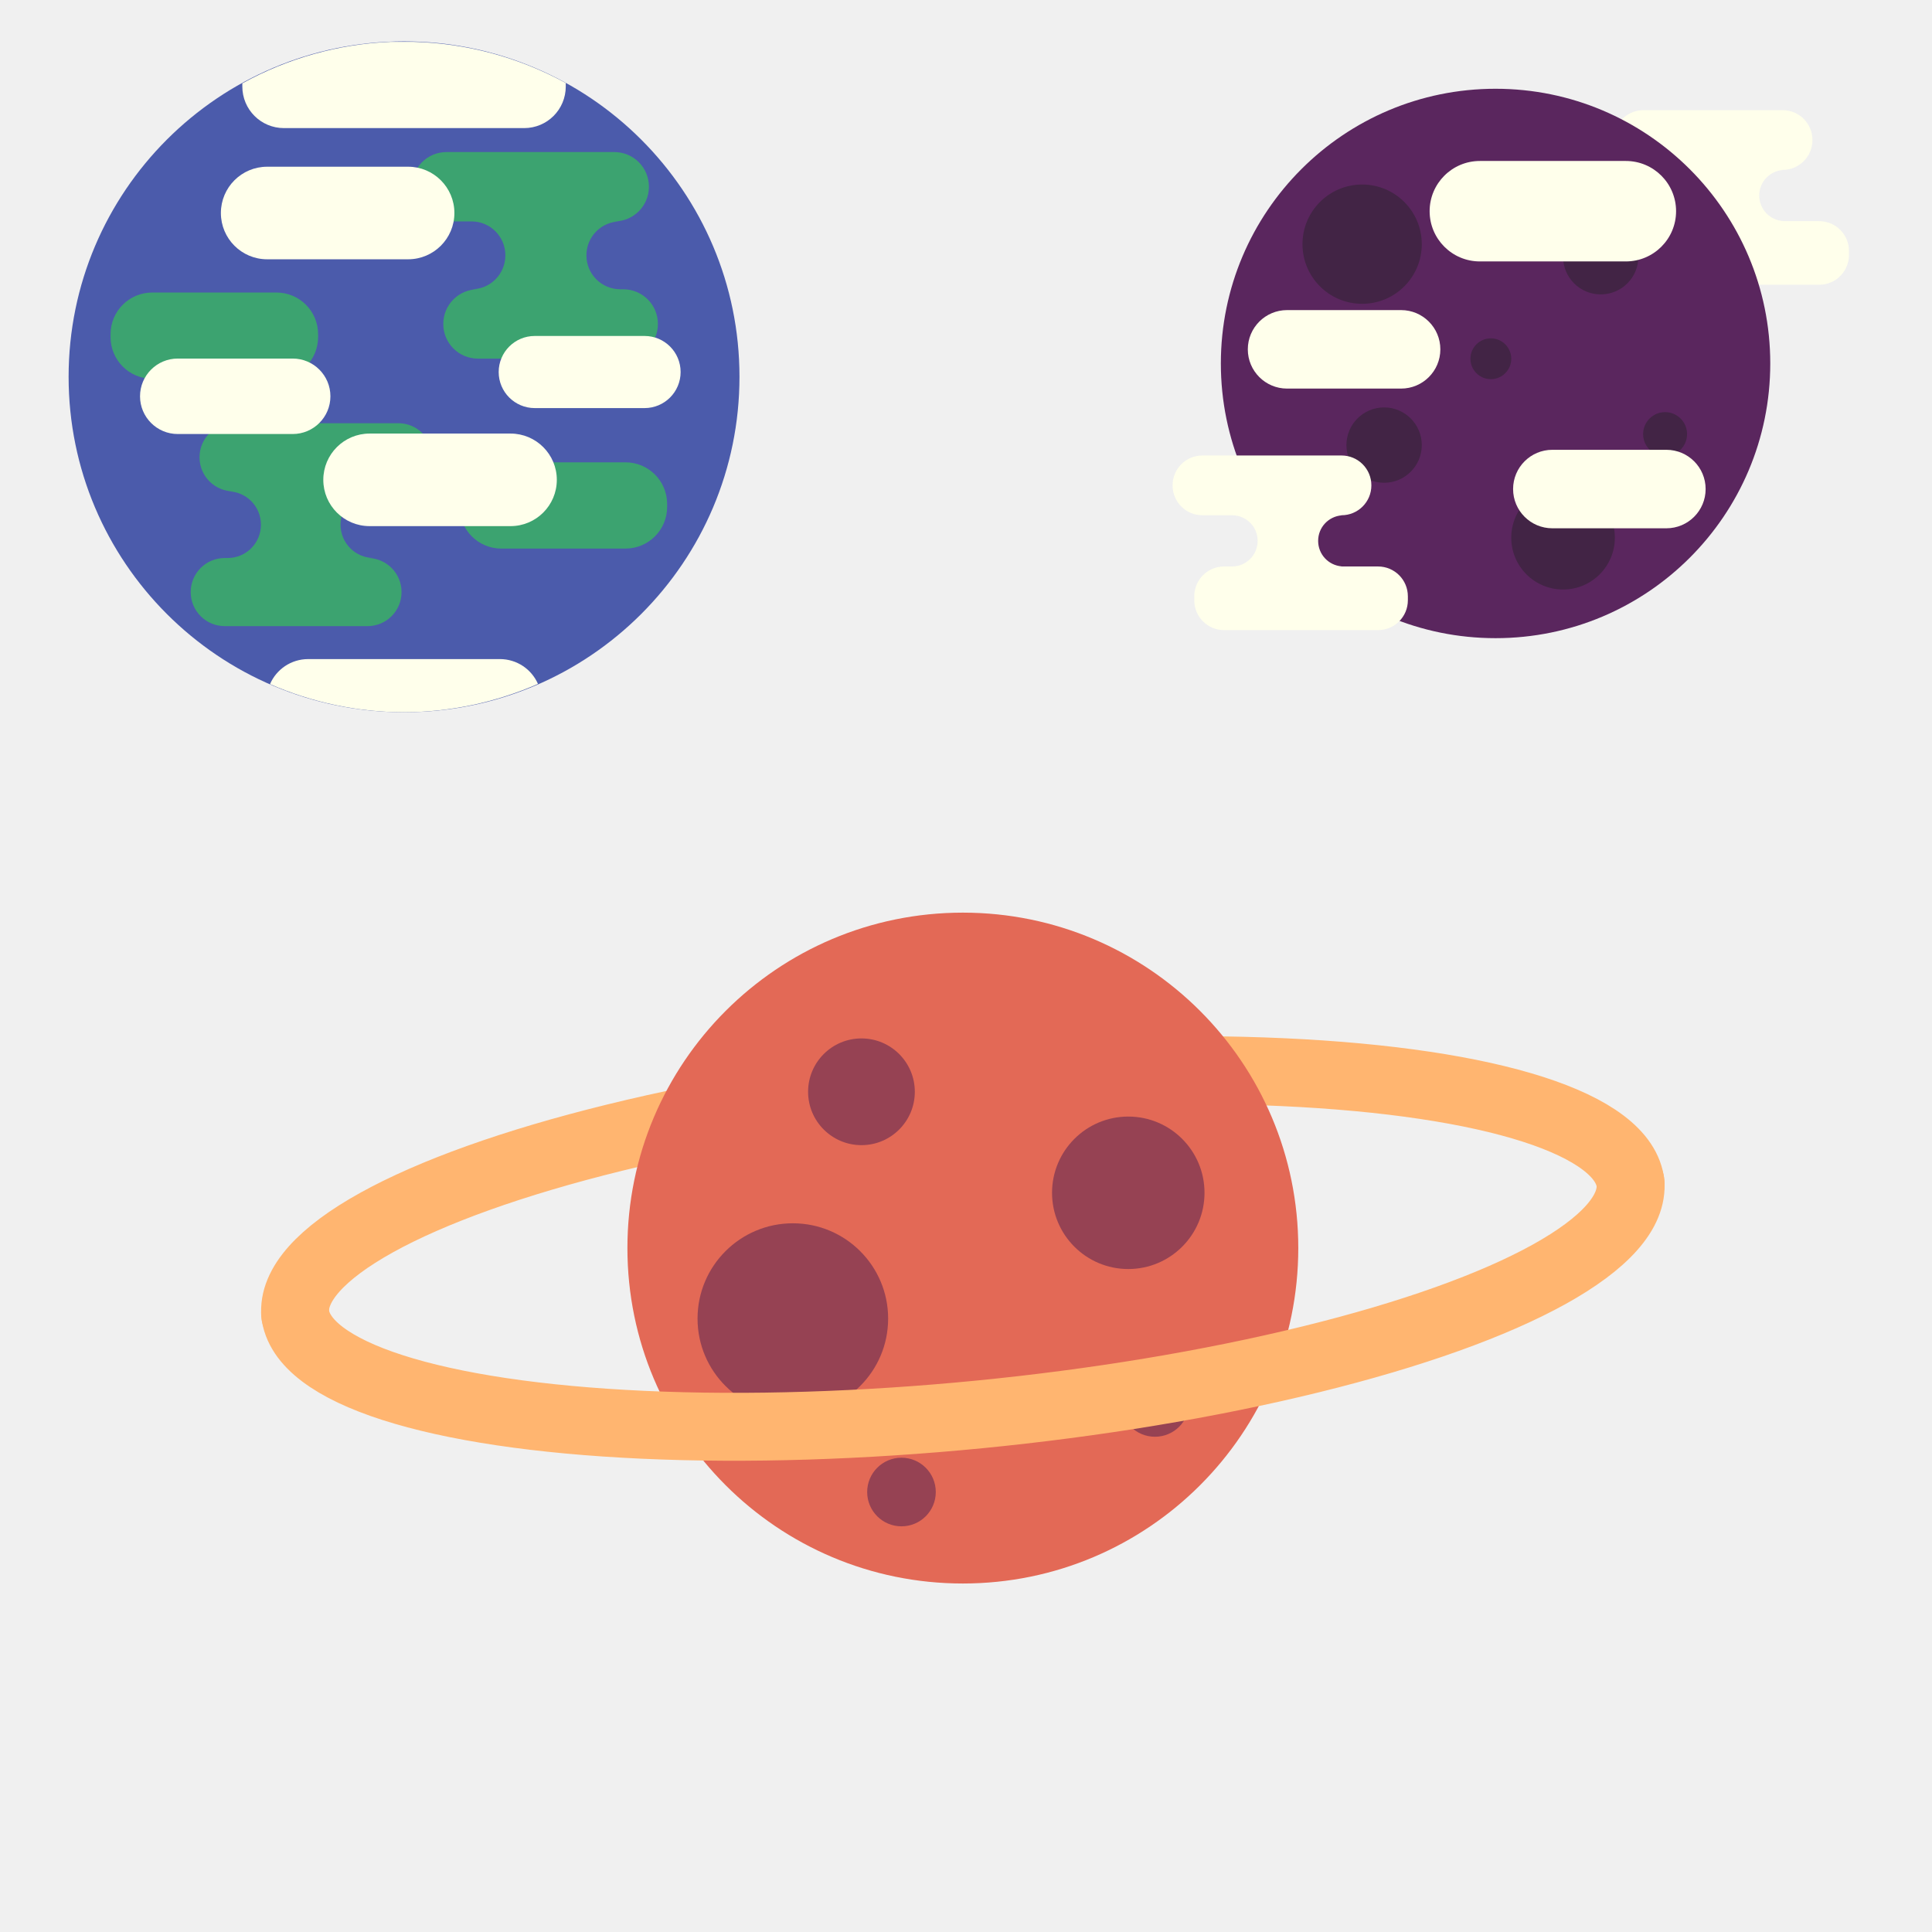
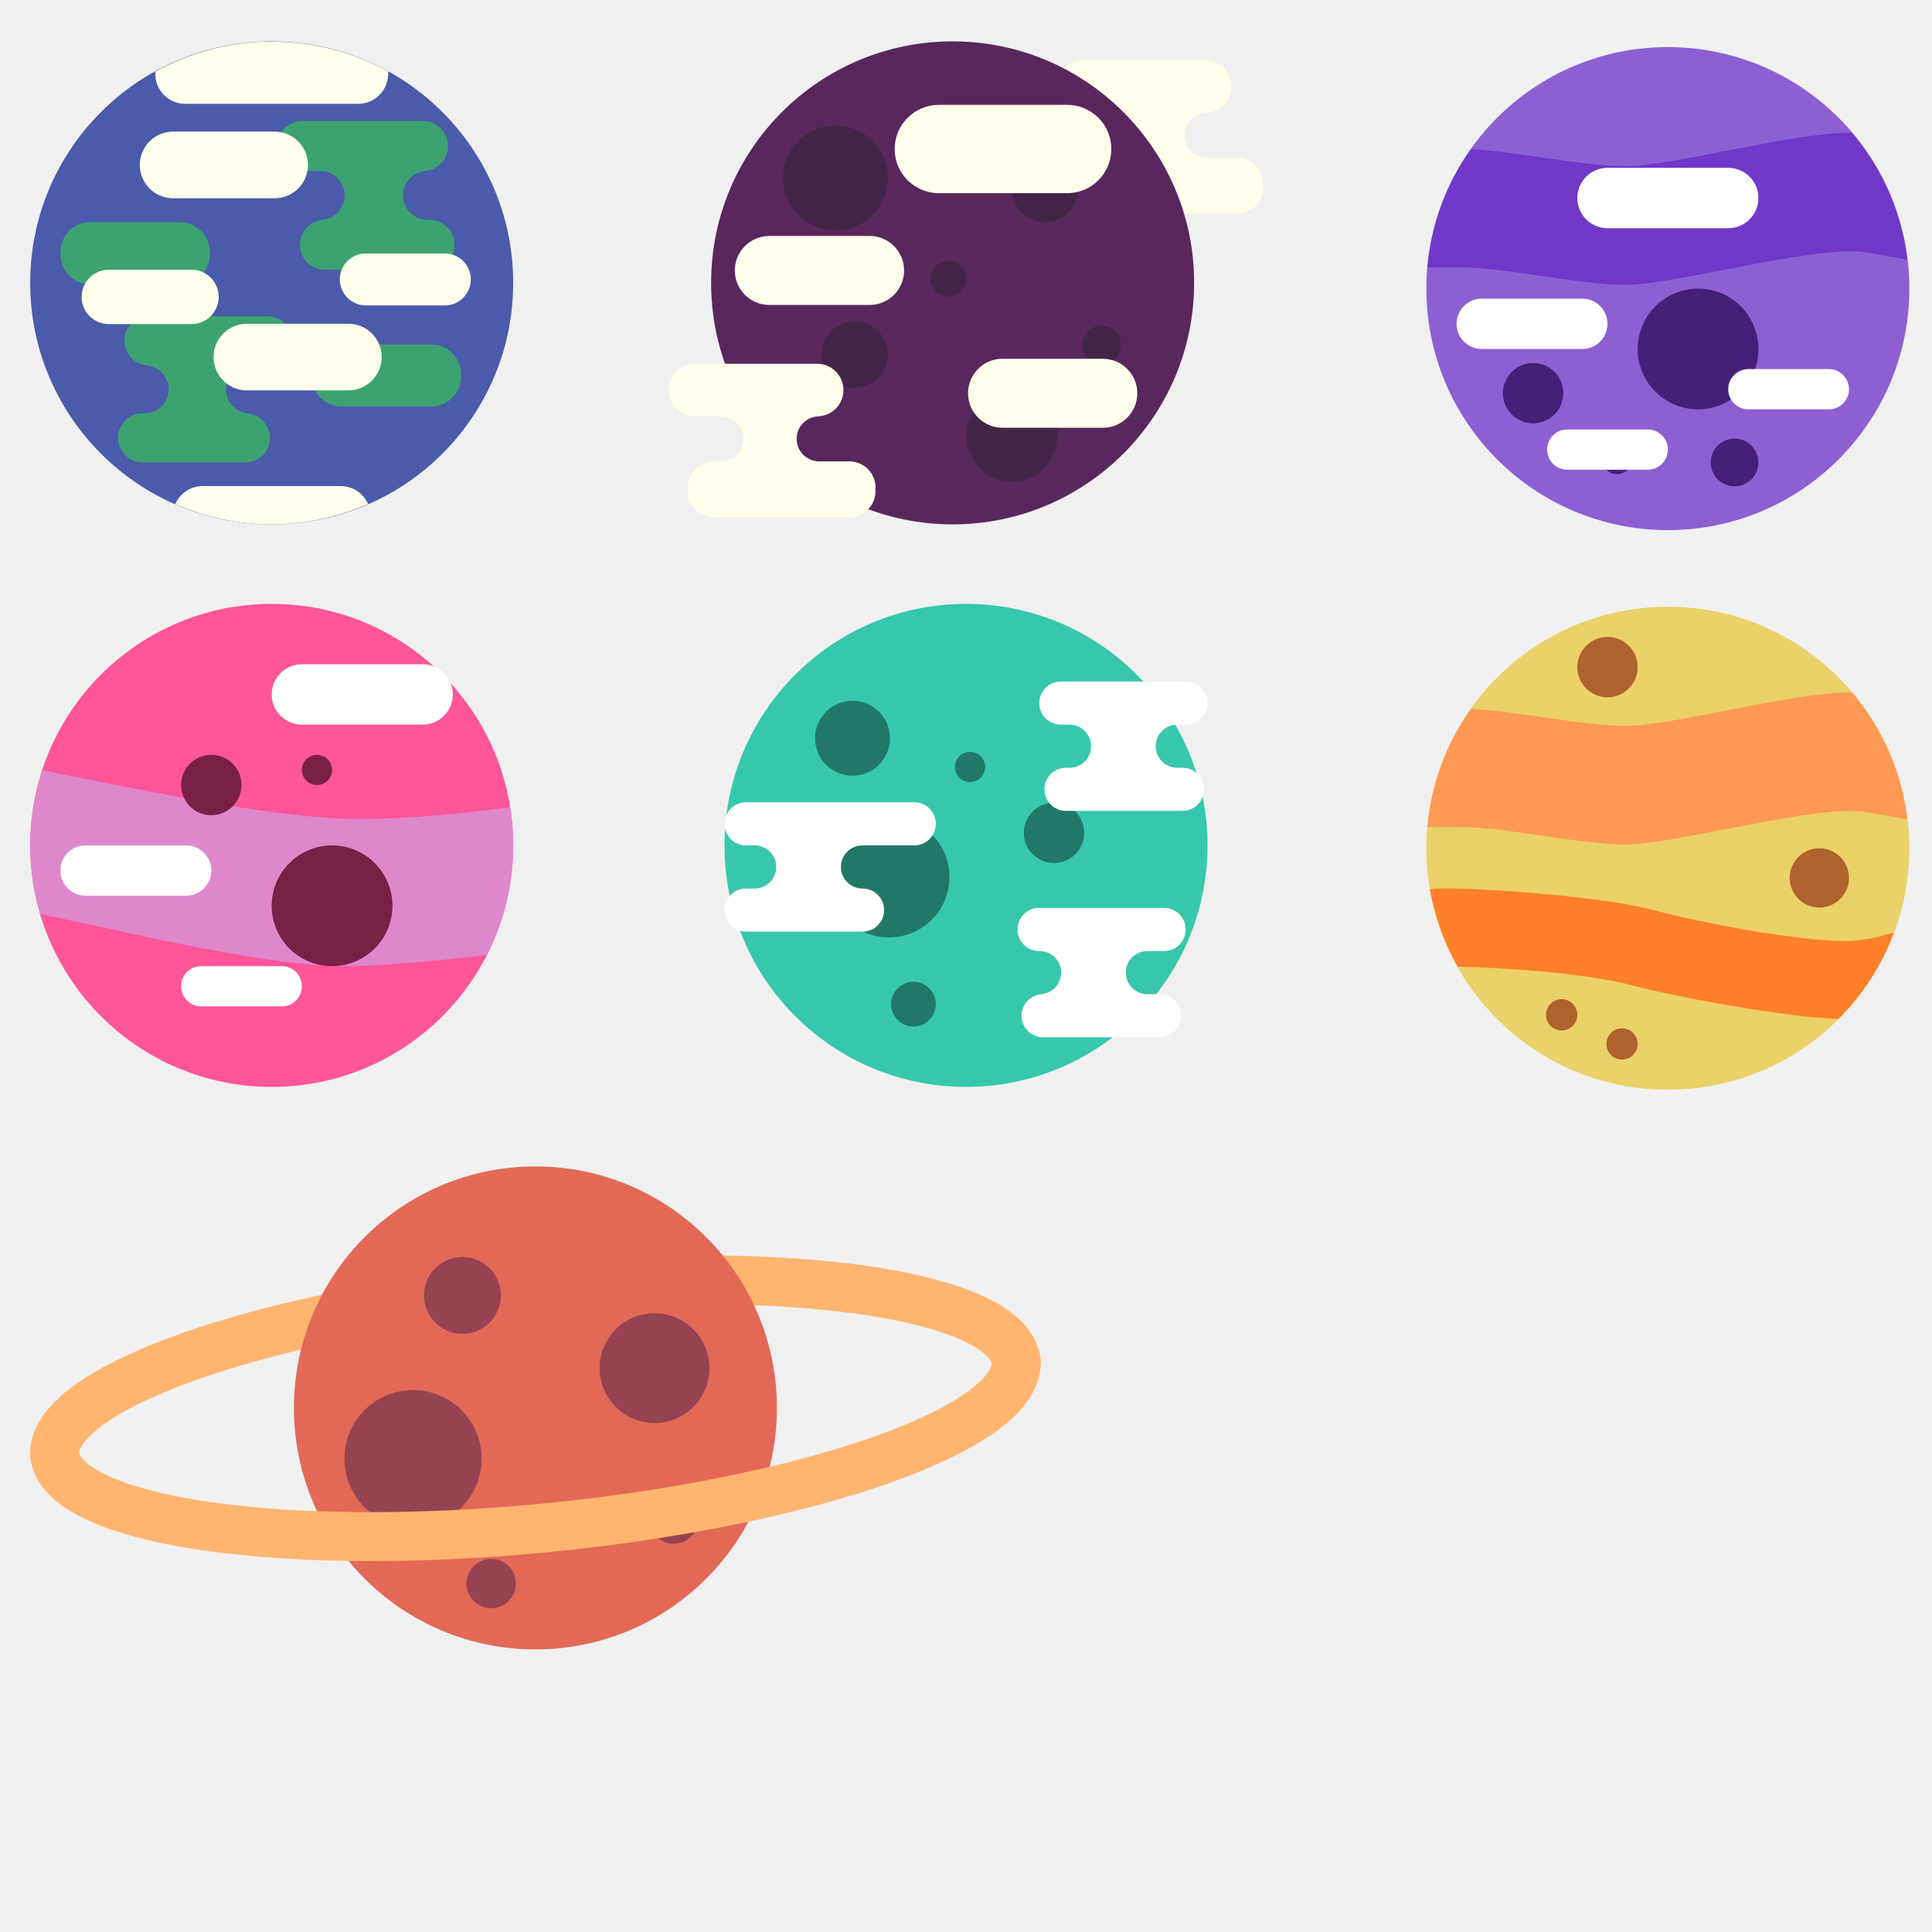
- <svg xmlns="http://www.w3.org/2000/svg" width="1024" height="1024" viewBox="0 0 1024 1024" version="1.1" id="svg8">
+ <svg xmlns="http://www.w3.org/2000/svg" id="svg8" version="1.1" viewBox="0 0 1024 1024" height="1024" width="1024">
  <defs id="defs2" />
-   <g id="layer1" transform="translate(0,-67.24998)">
-     <circle style="opacity:1;fill:#4b5bab;fill-opacity:1;stroke:none;stroke-width:10;stroke-linecap:round;stroke-linejoin:round;stroke-miterlimit:4;stroke-dasharray:none;stroke-dashoffset:0;stroke-opacity:1;paint-order:fill markers stroke" id="path825" cx="214.152" cy="266.965" r="177.787" />
-     <path style="opacity:1;fill:#3ca370;fill-opacity:1;stroke:none;stroke-width:2;stroke-linecap:round;stroke-linejoin:round;stroke-miterlimit:4;stroke-dasharray:none;stroke-dashoffset:0;stroke-opacity:1;paint-order:fill markers stroke" d="m 123.81,291.567 c -10.002,0 -18.055,8.052 -18.055,18.053 0,10.002 8.053,18.055 18.055,18.055 h -3.17 c 9.787,0 17.665,7.88 17.665,17.667 0,9.787 -7.878,17.667 -17.665,17.667 h -1.503 c -10.002,0 -18.055,8.052 -18.055,18.053 0,10.002 8.053,18.053 18.055,18.053 h 75.636 c 10.002,0 18.055,-8.052 18.055,-18.053 0,-10.002 -8.053,-18.053 -18.055,-18.053 h 3.395 c -9.787,0 -17.667,-7.88 -17.667,-17.667 0,-9.787 7.88,-17.667 17.667,-17.667 h 12.958 c 10.002,0 18.055,-8.053 18.055,-18.055 0,-10.002 -8.053,-18.053 -18.055,-18.053 z" id="rect854" />
-     <path id="path877" d="m 325.569,147.842 c 10.182,0 18.38,8.197 18.38,18.379 0,10.182 -8.198,18.38 -18.38,18.38 h 3.227 c -9.964,0 -17.984,8.022 -17.984,17.985 0,9.964 8.02,17.985 17.984,17.985 h 1.53 c 10.182,0 18.38,8.197 18.38,18.379 0,10.182 -8.198,18.379 -18.38,18.379 h -76.998 c -10.182,0 -18.38,-8.197 -18.38,-18.379 0,-10.182 8.198,-18.379 18.38,-18.379 h -3.456 c 9.964,0 17.985,-8.022 17.985,-17.985 0,-9.964 -8.022,-17.985 -17.985,-17.985 h -13.191 c -10.182,0 -18.38,-8.198 -18.38,-18.38 0,-10.182 8.198,-18.379 18.38,-18.379 z" style="opacity:1;fill:#3ca370;fill-opacity:1;stroke:none;stroke-width:2;stroke-linecap:round;stroke-linejoin:round;stroke-miterlimit:4;stroke-dasharray:none;stroke-dashoffset:0;stroke-opacity:1;paint-order:fill markers stroke" />
-     <rect style="opacity:1;fill:#3ca370;fill-opacity:1;stroke:none;stroke-width:2;stroke-linecap:round;stroke-linejoin:round;stroke-miterlimit:4;stroke-dasharray:none;stroke-dashoffset:0;stroke-opacity:1;paint-order:fill markers stroke" id="rect879" width="110" height="45.714" x="58.6" y="222.291" ry="22.081" />
-     <rect ry="22.081" y="312.291" x="243.6" height="45.714" width="110" id="rect881" style="opacity:1;fill:#3ca370;fill-opacity:1;stroke:none;stroke-width:2;stroke-linecap:round;stroke-linejoin:round;stroke-miterlimit:4;stroke-dasharray:none;stroke-dashoffset:0;stroke-opacity:1;paint-order:fill markers stroke" />
-     <path style="opacity:1;fill:#ffffeb;fill-opacity:1;stroke:none;stroke-width:2;stroke-linecap:round;stroke-linejoin:round;stroke-miterlimit:4;stroke-dasharray:none;stroke-dashoffset:0;stroke-opacity:1;paint-order:fill markers stroke" d="m 206.982,89.433 a 177.787,177.787 0 0 0 -78.543,21.996 c -1e-4,0.028 -0.002,0.056 -0.002,0.084 v 1.555 c 0,12.233 9.849,22.08 22.082,22.08 h 127.266 c 12.233,0 22.082,-9.847 22.082,-22.08 v -1.555 c 0,-0.094 -0.007,-0.187 -0.008,-0.281 a 177.787,177.787 0 0 0 -80.625,-21.799 z" id="rect883" />
-     <path style="opacity:1;fill:#ffffeb;fill-opacity:1;stroke:none;stroke-width:2;stroke-linecap:round;stroke-linejoin:round;stroke-miterlimit:4;stroke-dasharray:none;stroke-dashoffset:0;stroke-opacity:1;paint-order:fill markers stroke" d="m 163.377,416.576 c -9.097,0 -16.872,5.449 -20.262,13.271 a 177.787,177.787 0 0 0 71.037,14.904 177.787,177.787 0 0 0 70.984,-15.02 c -3.417,-7.76 -11.155,-13.156 -20.207,-13.156 z" id="rect885" />
-     <rect style="opacity:1;fill:#ffffeb;fill-opacity:1;stroke:none;stroke-width:2;stroke-linecap:round;stroke-linejoin:round;stroke-miterlimit:4;stroke-dasharray:none;stroke-dashoffset:0;stroke-opacity:1;paint-order:fill markers stroke" id="rect899" width="123.766" height="49.06" x="171.359" y="297.046" ry="24.53" />
-     <rect ry="19.112" y="245.321" x="264.314" height="38.224" width="96.429" id="rect901" style="opacity:1;fill:#ffffeb;fill-opacity:1;stroke:none;stroke-width:2;stroke-linecap:round;stroke-linejoin:round;stroke-miterlimit:4;stroke-dasharray:none;stroke-dashoffset:0;stroke-opacity:1;paint-order:fill markers stroke" />
-     <rect ry="20" y="257.291" x="74.217" height="40" width="100.909" id="rect903" style="opacity:1;fill:#ffffeb;fill-opacity:1;stroke:none;stroke-width:2;stroke-linecap:round;stroke-linejoin:round;stroke-miterlimit:4;stroke-dasharray:none;stroke-dashoffset:0;stroke-opacity:1;paint-order:fill markers stroke" />
-     <rect ry="24.53" y="155.617" x="117.074" height="49.06" width="123.766" id="rect905" style="opacity:1;fill:#ffffeb;fill-opacity:1;stroke:none;stroke-width:2;stroke-linecap:round;stroke-linejoin:round;stroke-miterlimit:4;stroke-dasharray:none;stroke-dashoffset:0;stroke-opacity:1;paint-order:fill markers stroke" />
-     <path d="m 792.385,-775.758 a 355.574,88.893 0 0 1 -177.787,76.984 355.574,88.893 0 0 1 -355.574,0 355.574,88.893 0 0 1 -177.787,-76.984" id="path923" style="opacity:1;fill:none;fill-opacity:1;stroke:#ffb570;stroke-width:36;stroke-linecap:round;stroke-linejoin:round;stroke-miterlimit:4;stroke-dasharray:none;stroke-dashoffset:0;stroke-opacity:1;paint-order:fill markers stroke" transform="matrix(0.995234,-0.09751574,-0.09751574,-0.995234,0,0)" />
-     <circle r="177.787" cy="728.753" cx="510.329" id="circle907" style="opacity:1;fill:#e36956;fill-opacity:1;stroke:none;stroke-width:10;stroke-linecap:round;stroke-linejoin:round;stroke-miterlimit:4;stroke-dasharray:none;stroke-dashoffset:0;stroke-opacity:1;paint-order:fill markers stroke" />
-     <circle style="opacity:1;fill:#964253;fill-opacity:1;stroke:none;stroke-width:2;stroke-linecap:round;stroke-linejoin:round;stroke-miterlimit:4;stroke-dasharray:none;stroke-dashoffset:0;stroke-opacity:1;paint-order:fill markers stroke" id="path909" cx="456.589" cy="645.92" r="28.284" />
-     <circle r="40.406" cy="699.458" cx="598.01" id="circle911" style="opacity:1;fill:#964253;fill-opacity:1;stroke:none;stroke-width:2;stroke-linecap:round;stroke-linejoin:round;stroke-miterlimit:4;stroke-dasharray:none;stroke-dashoffset:0;stroke-opacity:1;paint-order:fill markers stroke" />
-     <circle style="opacity:1;fill:#964253;fill-opacity:1;stroke:none;stroke-width:2;stroke-linecap:round;stroke-linejoin:round;stroke-miterlimit:4;stroke-dasharray:none;stroke-dashoffset:0;stroke-opacity:1;paint-order:fill markers stroke" id="circle913" cx="612.152" cy="810.575" r="18.183" />
-     <circle r="50.508" cy="766.128" cx="420.224" id="circle915" style="opacity:1;fill:#964253;fill-opacity:1;stroke:none;stroke-width:2;stroke-linecap:round;stroke-linejoin:round;stroke-miterlimit:4;stroke-dasharray:none;stroke-dashoffset:0;stroke-opacity:1;paint-order:fill markers stroke" />
-     <circle r="18.183" cy="858.052" cx="477.802" id="circle917" style="opacity:1;fill:#964253;fill-opacity:1;stroke:none;stroke-width:2;stroke-linecap:round;stroke-linejoin:round;stroke-miterlimit:4;stroke-dasharray:none;stroke-dashoffset:0;stroke-opacity:1;paint-order:fill markers stroke" />
-     <path style="opacity:1;fill:none;fill-opacity:1;stroke:#ffb570;stroke-width:36;stroke-linecap:round;stroke-linejoin:round;stroke-miterlimit:4;stroke-dasharray:none;stroke-dashoffset:0;stroke-opacity:1;paint-order:fill markers stroke" id="path919" d="m 792.385,774.748 a 355.574,88.893 0 0 1 -177.787,76.984 355.574,88.893 0 0 1 -355.574,0 355.574,88.893 0 0 1 -177.787,-76.984" transform="rotate(-5.596133)" />
-     <path id="path972" d="m 871.115,125.633 c -8.774,0 -15.837,7.063 -15.837,15.837 0,8.774 7.063,15.837 15.837,15.837 h 15.745 c -0.011,0 -0.022,0.002 -0.034,0.002 7.504,0.019 13.539,6.064 13.539,13.573 0,7.508 -6.036,13.554 -13.539,13.573 0.011,3e-5 0.021,0.002 0.034,0.002 h -4.253 c -8.774,0 -15.837,7.063 -15.837,15.837 v 2.05 c 0,8.774 7.063,15.837 15.837,15.837 h 81.545 c 8.774,0 15.837,-7.063 15.837,-15.837 V 200.294 c 0,-8.774 -7.063,-15.837 -15.837,-15.837 h -20.224 c 0.351,0 0.695,-0.025 1.039,-0.051 -7.03,-0.529 -12.535,-6.354 -12.535,-13.523 0,-7.17 5.506,-12.993 12.535,-13.522 -0.344,-0.026 -0.688,-0.053 -1.039,-0.053 h 0.877 c 8.774,0 15.837,-7.063 15.837,-15.837 0,-8.774 -7.063,-15.837 -15.837,-15.837 z" style="opacity:1;fill:#ffffeb;fill-opacity:1;stroke:none;stroke-width:2;stroke-linecap:round;stroke-linejoin:round;stroke-miterlimit:4;stroke-dasharray:none;stroke-dashoffset:0;stroke-opacity:1;paint-order:fill markers stroke" />
-     <circle style="opacity:1;fill:#5a265e;fill-opacity:1;stroke:none;stroke-width:10;stroke-linecap:round;stroke-linejoin:round;stroke-miterlimit:4;stroke-dasharray:none;stroke-dashoffset:0;stroke-opacity:1;paint-order:fill markers stroke" id="path855" cx="792.676" cy="259.894" r="145.597" />
-     <circle style="opacity:1;fill:#422445;fill-opacity:1;stroke:none;stroke-width:2;stroke-linecap:round;stroke-linejoin:round;stroke-miterlimit:4;stroke-dasharray:none;stroke-dashoffset:0;stroke-opacity:1;paint-order:fill markers stroke" id="path865" cx="721.958" cy="196.664" r="31.615" />
-     <circle r="19.968" cy="303.158" cx="733.605" id="circle867" style="opacity:1;fill:#422445;fill-opacity:1;stroke:none;stroke-width:2;stroke-linecap:round;stroke-linejoin:round;stroke-miterlimit:4;stroke-dasharray:none;stroke-dashoffset:0;stroke-opacity:1;paint-order:fill markers stroke" />
-     <circle style="opacity:1;fill:#422445;fill-opacity:1;stroke:none;stroke-width:2;stroke-linecap:round;stroke-linejoin:round;stroke-miterlimit:4;stroke-dasharray:none;stroke-dashoffset:0;stroke-opacity:1;paint-order:fill markers stroke" id="circle869" cx="848.419" cy="203.319" r="19.968" />
-     <circle r="27.456" cy="352.245" cx="828.452" id="circle871" style="opacity:1;fill:#422445;fill-opacity:1;stroke:none;stroke-width:2;stroke-linecap:round;stroke-linejoin:round;stroke-miterlimit:4;stroke-dasharray:none;stroke-dashoffset:0;stroke-opacity:1;paint-order:fill markers stroke" />
-     <circle r="11.648" cy="297.334" cx="882.531" id="circle873" style="opacity:1;fill:#422445;fill-opacity:1;stroke:none;stroke-width:2;stroke-linecap:round;stroke-linejoin:round;stroke-miterlimit:4;stroke-dasharray:none;stroke-dashoffset:0;stroke-opacity:1;paint-order:fill markers stroke" />
-     <circle style="opacity:1;fill:#422445;fill-opacity:1;stroke:none;stroke-width:2;stroke-linecap:round;stroke-linejoin:round;stroke-miterlimit:4;stroke-dasharray:none;stroke-dashoffset:0;stroke-opacity:1;paint-order:fill markers stroke" id="circle875" cx="790.18" cy="257.399" r="10.816" />
-     <rect style="opacity:1;fill:#ffffeb;fill-opacity:1;stroke:none;stroke-width:2;stroke-linecap:round;stroke-linejoin:round;stroke-miterlimit:4;stroke-dasharray:none;stroke-dashoffset:0;stroke-opacity:1;paint-order:fill markers stroke" id="rect933" width="130.622" height="53.247" x="757.733" y="152.568" ry="26.624" />
-     <rect ry="20.8" y="231.607" x="661.366" height="41.599" width="102.048" id="rect935" style="opacity:1;fill:#ffffeb;fill-opacity:1;stroke:none;stroke-width:2;stroke-linecap:round;stroke-linejoin:round;stroke-miterlimit:4;stroke-dasharray:none;stroke-dashoffset:0;stroke-opacity:1;paint-order:fill markers stroke" />
-     <rect style="opacity:1;fill:#ffffeb;fill-opacity:1;stroke:none;stroke-width:2;stroke-linecap:round;stroke-linejoin:round;stroke-miterlimit:4;stroke-dasharray:none;stroke-dashoffset:0;stroke-opacity:1;paint-order:fill markers stroke" id="rect937" width="102.048" height="41.599" x="801.971" y="305.654" ry="20.8" />
-     <path style="opacity:1;fill:#ffffeb;fill-opacity:1;stroke:none;stroke-width:2;stroke-linecap:round;stroke-linejoin:round;stroke-miterlimit:4;stroke-dasharray:none;stroke-dashoffset:0;stroke-opacity:1;paint-order:fill markers stroke" d="m 637.327,308.67 c -8.774,0 -15.837,7.063 -15.837,15.837 0,8.774 7.063,15.837 15.837,15.837 h 15.745 c -0.011,0 -0.022,0.002 -0.034,0.002 7.504,0.019 13.539,6.064 13.539,13.573 0,7.508 -6.036,13.554 -13.539,13.573 0.011,2e-5 0.021,0.002 0.034,0.002 h -4.253 c -8.774,0 -15.837,7.063 -15.837,15.837 v 2.05 c 0,8.774 7.063,15.837 15.837,15.837 h 81.545 c 8.774,0 15.837,-7.063 15.837,-15.837 v -2.05 c 0,-8.774 -7.063,-15.837 -15.837,-15.837 h -20.224 c 0.351,0 0.695,-0.025 1.039,-0.051 -7.03,-0.529 -12.535,-6.354 -12.535,-13.523 0,-7.17 5.506,-12.993 12.535,-13.522 -0.344,-0.026 -0.688,-0.053 -1.039,-0.053 h 0.877 c 8.774,0 15.837,-7.063 15.837,-15.837 0,-8.774 -7.063,-15.837 -15.837,-15.837 z" id="rect953" />
-     <circle r="177.787" cy="266.965" cx="214.152" id="circle888" style="opacity:1;fill:none;fill-opacity:1;stroke:none;stroke-width:10;stroke-linecap:round;stroke-linejoin:round;stroke-miterlimit:4;stroke-dasharray:none;stroke-dashoffset:0;stroke-opacity:1;paint-order:fill markers stroke" />
+   <g transform="translate(0,-67.24998)" id="layer1">
+     <g transform="matrix(0.7199633,0,0,0.7199633,-83.63962,288.7982)" id="g898">
+       <path d="m 792.385,-775.758 a 355.574,88.893 0 0 1 -177.787,76.984 355.574,88.893 0 0 1 -355.574,0 355.574,88.893 0 0 1 -177.787,-76.984" id="path923" style="opacity:1;fill:none;fill-opacity:1;stroke:#ffb570;stroke-width:36;stroke-linecap:round;stroke-linejoin:round;stroke-miterlimit:4;stroke-dasharray:none;stroke-dashoffset:0;stroke-opacity:1;paint-order:fill markers stroke" transform="matrix(0.995234,-0.09751574,-0.09751574,-0.995234,0,0)" />
+       <circle r="177.787" cy="728.753" cx="510.329" id="circle907" style="opacity:1;fill:#e36956;fill-opacity:1;stroke:none;stroke-width:10;stroke-linecap:round;stroke-linejoin:round;stroke-miterlimit:4;stroke-dasharray:none;stroke-dashoffset:0;stroke-opacity:1;paint-order:fill markers stroke" />
+       <circle style="opacity:1;fill:#964253;fill-opacity:1;stroke:none;stroke-width:2;stroke-linecap:round;stroke-linejoin:round;stroke-miterlimit:4;stroke-dasharray:none;stroke-dashoffset:0;stroke-opacity:1;paint-order:fill markers stroke" id="path909" cx="456.589" cy="645.92" r="28.284" />
+       <circle r="40.406" cy="699.458" cx="598.01" id="circle911" style="opacity:1;fill:#964253;fill-opacity:1;stroke:none;stroke-width:2;stroke-linecap:round;stroke-linejoin:round;stroke-miterlimit:4;stroke-dasharray:none;stroke-dashoffset:0;stroke-opacity:1;paint-order:fill markers stroke" />
+       <circle style="opacity:1;fill:#964253;fill-opacity:1;stroke:none;stroke-width:2;stroke-linecap:round;stroke-linejoin:round;stroke-miterlimit:4;stroke-dasharray:none;stroke-dashoffset:0;stroke-opacity:1;paint-order:fill markers stroke" id="circle913" cx="612.152" cy="810.575" r="18.183" />
+       <circle r="50.508" cy="766.128" cx="420.224" id="circle915" style="opacity:1;fill:#964253;fill-opacity:1;stroke:none;stroke-width:2;stroke-linecap:round;stroke-linejoin:round;stroke-miterlimit:4;stroke-dasharray:none;stroke-dashoffset:0;stroke-opacity:1;paint-order:fill markers stroke" />
+       <circle r="18.183" cy="858.052" cx="477.802" id="circle917" style="opacity:1;fill:#964253;fill-opacity:1;stroke:none;stroke-width:2;stroke-linecap:round;stroke-linejoin:round;stroke-miterlimit:4;stroke-dasharray:none;stroke-dashoffset:0;stroke-opacity:1;paint-order:fill markers stroke" />
+       <path style="opacity:1;fill:none;fill-opacity:1;stroke:#ffb570;stroke-width:36;stroke-linecap:round;stroke-linejoin:round;stroke-miterlimit:4;stroke-dasharray:none;stroke-dashoffset:0;stroke-opacity:1;paint-order:fill markers stroke" id="path919" d="m 792.385,774.748 a 355.574,88.893 0 0 1 -177.787,76.984 355.574,88.893 0 0 1 -355.574,0 355.574,88.893 0 0 1 -177.787,-76.984" transform="rotate(-5.596133)" />
+     </g>
+     <g transform="matrix(0.879136,0,0,0.879136,-191.9596,-11.30396)" id="g874">
+       <path id="path972" d="m 871.115,125.633 c -8.774,0 -15.837,7.063 -15.837,15.837 0,8.774 7.063,15.837 15.837,15.837 h 15.745 c -0.011,0 -0.022,0.002 -0.034,0.002 7.504,0.019 13.539,6.064 13.539,13.573 0,7.508 -6.036,13.554 -13.539,13.573 0.011,3e-5 0.021,0.002 0.034,0.002 h -4.253 c -8.774,0 -15.837,7.063 -15.837,15.837 v 2.05 c 0,8.774 7.063,15.837 15.837,15.837 h 81.545 c 8.774,0 15.837,-7.063 15.837,-15.837 V 200.294 c 0,-8.774 -7.063,-15.837 -15.837,-15.837 h -20.224 c 0.351,0 0.695,-0.025 1.039,-0.051 -7.03,-0.529 -12.535,-6.354 -12.535,-13.523 0,-7.17 5.506,-12.993 12.535,-13.522 -0.344,-0.026 -0.688,-0.053 -1.039,-0.053 h 0.877 c 8.774,0 15.837,-7.063 15.837,-15.837 0,-8.774 -7.063,-15.837 -15.837,-15.837 z" style="opacity:1;fill:#ffffeb;fill-opacity:1;stroke:none;stroke-width:2;stroke-linecap:round;stroke-linejoin:round;stroke-miterlimit:4;stroke-dasharray:none;stroke-dashoffset:0;stroke-opacity:1;paint-order:fill markers stroke" />
+       <circle style="opacity:1;fill:#5a265e;fill-opacity:1;stroke:none;stroke-width:10;stroke-linecap:round;stroke-linejoin:round;stroke-miterlimit:4;stroke-dasharray:none;stroke-dashoffset:0;stroke-opacity:1;paint-order:fill markers stroke" id="path855" cx="792.676" cy="259.894" r="145.597" />
+       <circle style="opacity:1;fill:#422445;fill-opacity:1;stroke:none;stroke-width:2;stroke-linecap:round;stroke-linejoin:round;stroke-miterlimit:4;stroke-dasharray:none;stroke-dashoffset:0;stroke-opacity:1;paint-order:fill markers stroke" id="path865" cx="721.958" cy="196.664" r="31.615" />
+       <circle r="19.968" cy="303.158" cx="733.605" id="circle867" style="opacity:1;fill:#422445;fill-opacity:1;stroke:none;stroke-width:2;stroke-linecap:round;stroke-linejoin:round;stroke-miterlimit:4;stroke-dasharray:none;stroke-dashoffset:0;stroke-opacity:1;paint-order:fill markers stroke" />
+       <circle style="opacity:1;fill:#422445;fill-opacity:1;stroke:none;stroke-width:2;stroke-linecap:round;stroke-linejoin:round;stroke-miterlimit:4;stroke-dasharray:none;stroke-dashoffset:0;stroke-opacity:1;paint-order:fill markers stroke" id="circle869" cx="848.419" cy="203.319" r="19.968" />
+       <circle r="27.456" cy="352.245" cx="828.452" id="circle871" style="opacity:1;fill:#422445;fill-opacity:1;stroke:none;stroke-width:2;stroke-linecap:round;stroke-linejoin:round;stroke-miterlimit:4;stroke-dasharray:none;stroke-dashoffset:0;stroke-opacity:1;paint-order:fill markers stroke" />
+       <circle r="11.648" cy="297.334" cx="882.531" id="circle873" style="opacity:1;fill:#422445;fill-opacity:1;stroke:none;stroke-width:2;stroke-linecap:round;stroke-linejoin:round;stroke-miterlimit:4;stroke-dasharray:none;stroke-dashoffset:0;stroke-opacity:1;paint-order:fill markers stroke" />
+       <circle style="opacity:1;fill:#422445;fill-opacity:1;stroke:none;stroke-width:2;stroke-linecap:round;stroke-linejoin:round;stroke-miterlimit:4;stroke-dasharray:none;stroke-dashoffset:0;stroke-opacity:1;paint-order:fill markers stroke" id="circle875" cx="790.18" cy="257.399" r="10.816" />
+       <rect style="opacity:1;fill:#ffffeb;fill-opacity:1;stroke:none;stroke-width:2;stroke-linecap:round;stroke-linejoin:round;stroke-miterlimit:4;stroke-dasharray:none;stroke-dashoffset:0;stroke-opacity:1;paint-order:fill markers stroke" id="rect933" width="130.622" height="53.247" x="757.733" y="152.568" ry="26.624" />
+       <rect ry="20.8" y="231.607" x="661.366" height="41.599" width="102.048" id="rect935" style="opacity:1;fill:#ffffeb;fill-opacity:1;stroke:none;stroke-width:2;stroke-linecap:round;stroke-linejoin:round;stroke-miterlimit:4;stroke-dasharray:none;stroke-dashoffset:0;stroke-opacity:1;paint-order:fill markers stroke" />
+       <rect style="opacity:1;fill:#ffffeb;fill-opacity:1;stroke:none;stroke-width:2;stroke-linecap:round;stroke-linejoin:round;stroke-miterlimit:4;stroke-dasharray:none;stroke-dashoffset:0;stroke-opacity:1;paint-order:fill markers stroke" id="rect937" width="102.048" height="41.599" x="801.971" y="305.654" ry="20.8" />
+       <path style="opacity:1;fill:#ffffeb;fill-opacity:1;stroke:none;stroke-width:2;stroke-linecap:round;stroke-linejoin:round;stroke-miterlimit:4;stroke-dasharray:none;stroke-dashoffset:0;stroke-opacity:1;paint-order:fill markers stroke" d="m 637.327,308.67 c -8.774,0 -15.837,7.063 -15.837,15.837 0,8.774 7.063,15.837 15.837,15.837 h 15.745 c -0.011,0 -0.022,0.002 -0.034,0.002 7.504,0.019 13.539,6.064 13.539,13.573 0,7.508 -6.036,13.554 -13.539,13.573 0.011,2e-5 0.021,0.002 0.034,0.002 h -4.253 c -8.774,0 -15.837,7.063 -15.837,15.837 v 2.05 c 0,8.774 7.063,15.837 15.837,15.837 h 81.545 c 8.774,0 15.837,-7.063 15.837,-15.837 v -2.05 c 0,-8.774 -7.063,-15.837 -15.837,-15.837 h -20.224 c 0.351,0 0.695,-0.025 1.039,-0.051 -7.03,-0.529 -12.535,-6.354 -12.535,-13.523 0,-7.17 5.506,-12.993 12.535,-13.522 -0.344,-0.026 -0.688,-0.053 -1.039,-0.053 h 0.877 c 8.774,0 15.837,-7.063 15.837,-15.837 0,-8.774 -7.063,-15.837 -15.837,-15.837 z" id="rect953" />
+     </g>
+     <g transform="matrix(0.7199633,0,0,0.7199633,-10.18182,24.97329)" id="g888">
+       <circle style="opacity:1;fill:#4b5bab;fill-opacity:1;stroke:none;stroke-width:10;stroke-linecap:round;stroke-linejoin:round;stroke-miterlimit:4;stroke-dasharray:none;stroke-dashoffset:0;stroke-opacity:1;paint-order:fill markers stroke" id="path825" cx="214.152" cy="266.965" r="177.787" />
+       <path style="opacity:1;fill:#3ca370;fill-opacity:1;stroke:none;stroke-width:2;stroke-linecap:round;stroke-linejoin:round;stroke-miterlimit:4;stroke-dasharray:none;stroke-dashoffset:0;stroke-opacity:1;paint-order:fill markers stroke" d="m 123.81,291.567 c -10.002,0 -18.055,8.052 -18.055,18.053 0,10.002 8.053,18.055 18.055,18.055 h -3.17 c 9.787,0 17.665,7.88 17.665,17.667 0,9.787 -7.878,17.667 -17.665,17.667 h -1.503 c -10.002,0 -18.055,8.052 -18.055,18.053 0,10.002 8.053,18.053 18.055,18.053 h 75.636 c 10.002,0 18.055,-8.052 18.055,-18.053 0,-10.002 -8.053,-18.053 -18.055,-18.053 h 3.395 c -9.787,0 -17.667,-7.88 -17.667,-17.667 0,-9.787 7.88,-17.667 17.667,-17.667 h 12.958 c 10.002,0 18.055,-8.053 18.055,-18.055 0,-10.002 -8.053,-18.053 -18.055,-18.053 z" id="rect854" />
+       <path id="path877" d="m 325.569,147.842 c 10.182,0 18.38,8.197 18.38,18.379 0,10.182 -8.198,18.38 -18.38,18.38 h 3.227 c -9.964,0 -17.984,8.022 -17.984,17.985 0,9.964 8.02,17.985 17.984,17.985 h 1.53 c 10.182,0 18.38,8.197 18.38,18.379 0,10.182 -8.198,18.379 -18.38,18.379 h -76.998 c -10.182,0 -18.38,-8.197 -18.38,-18.379 0,-10.182 8.198,-18.379 18.38,-18.379 h -3.456 c 9.964,0 17.985,-8.022 17.985,-17.985 0,-9.964 -8.022,-17.985 -17.985,-17.985 h -13.191 c -10.182,0 -18.38,-8.198 -18.38,-18.38 0,-10.182 8.198,-18.379 18.38,-18.379 z" style="opacity:1;fill:#3ca370;fill-opacity:1;stroke:none;stroke-width:2;stroke-linecap:round;stroke-linejoin:round;stroke-miterlimit:4;stroke-dasharray:none;stroke-dashoffset:0;stroke-opacity:1;paint-order:fill markers stroke" />
+       <rect style="opacity:1;fill:#3ca370;fill-opacity:1;stroke:none;stroke-width:2;stroke-linecap:round;stroke-linejoin:round;stroke-miterlimit:4;stroke-dasharray:none;stroke-dashoffset:0;stroke-opacity:1;paint-order:fill markers stroke" id="rect879" width="110" height="45.714" x="58.6" y="222.291" ry="22.081" />
+       <rect ry="22.081" y="312.291" x="243.6" height="45.714" width="110" id="rect881" style="opacity:1;fill:#3ca370;fill-opacity:1;stroke:none;stroke-width:2;stroke-linecap:round;stroke-linejoin:round;stroke-miterlimit:4;stroke-dasharray:none;stroke-dashoffset:0;stroke-opacity:1;paint-order:fill markers stroke" />
+       <path style="opacity:1;fill:#ffffeb;fill-opacity:1;stroke:none;stroke-width:2;stroke-linecap:round;stroke-linejoin:round;stroke-miterlimit:4;stroke-dasharray:none;stroke-dashoffset:0;stroke-opacity:1;paint-order:fill markers stroke" d="m 206.982,89.433 a 177.787,177.787 0 0 0 -78.543,21.996 c -1e-4,0.028 -0.002,0.056 -0.002,0.084 v 1.555 c 0,12.233 9.849,22.08 22.082,22.08 h 127.266 c 12.233,0 22.082,-9.847 22.082,-22.08 v -1.555 c 0,-0.094 -0.007,-0.187 -0.008,-0.281 a 177.787,177.787 0 0 0 -80.625,-21.799 z" id="rect883" />
+       <path style="opacity:1;fill:#ffffeb;fill-opacity:1;stroke:none;stroke-width:2;stroke-linecap:round;stroke-linejoin:round;stroke-miterlimit:4;stroke-dasharray:none;stroke-dashoffset:0;stroke-opacity:1;paint-order:fill markers stroke" d="m 163.377,416.576 c -9.097,0 -16.872,5.449 -20.262,13.271 a 177.787,177.787 0 0 0 71.037,14.904 177.787,177.787 0 0 0 70.984,-15.02 c -3.417,-7.76 -11.155,-13.156 -20.207,-13.156 z" id="rect885" />
+       <rect style="opacity:1;fill:#ffffeb;fill-opacity:1;stroke:none;stroke-width:2;stroke-linecap:round;stroke-linejoin:round;stroke-miterlimit:4;stroke-dasharray:none;stroke-dashoffset:0;stroke-opacity:1;paint-order:fill markers stroke" id="rect899" width="123.766" height="49.06" x="171.359" y="297.046" ry="24.53" />
+       <rect ry="19.112" y="245.321" x="264.314" height="38.224" width="96.429" id="rect901" style="opacity:1;fill:#ffffeb;fill-opacity:1;stroke:none;stroke-width:2;stroke-linecap:round;stroke-linejoin:round;stroke-miterlimit:4;stroke-dasharray:none;stroke-dashoffset:0;stroke-opacity:1;paint-order:fill markers stroke" />
+       <rect ry="20" y="257.291" x="74.217" height="40" width="100.909" id="rect903" style="opacity:1;fill:#ffffeb;fill-opacity:1;stroke:none;stroke-width:2;stroke-linecap:round;stroke-linejoin:round;stroke-miterlimit:4;stroke-dasharray:none;stroke-dashoffset:0;stroke-opacity:1;paint-order:fill markers stroke" />
+       <rect ry="24.53" y="155.617" x="117.074" height="49.06" width="123.766" id="rect905" style="opacity:1;fill:#ffffeb;fill-opacity:1;stroke:none;stroke-width:2;stroke-linecap:round;stroke-linejoin:round;stroke-miterlimit:4;stroke-dasharray:none;stroke-dashoffset:0;stroke-opacity:1;paint-order:fill markers stroke" />
+       <circle r="177.787" cy="266.965" cx="214.152" id="circle888" style="opacity:1;fill:none;fill-opacity:1;stroke:none;stroke-width:10;stroke-linecap:round;stroke-linejoin:round;stroke-miterlimit:4;stroke-dasharray:none;stroke-dashoffset:0;stroke-opacity:1;paint-order:fill markers stroke" />
+     </g>
+     <g transform="matrix(3.779527,0,0,3.779527,-240,-479.1936)" id="g1443">
+       <circle r="33.867" cy="263.133" cx="101.6" id="path817" style="opacity:1;fill:#ff5599;fill-opacity:1;stroke:none;stroke-width:4.233;stroke-linecap:round;stroke-linejoin:round;stroke-miterlimit:4;stroke-dasharray:none;stroke-dashoffset:0;stroke-opacity:1;paint-order:normal" />
+       <path id="rect1179" d="m 69.442,252.588 a 33.867,33.867 0 0 0 -1.708,10.545 33.867,33.867 0 0 0 1.421,9.621 c 14.597,3.033 33.291,7.774 44.683,7.276 6.178,-0.27 12.416,-0.876 17.897,-1.515 a 33.867,33.867 0 0 0 3.733,-15.383 33.867,33.867 0 0 0 -0.446,-5.368 c -6.272,0.852 -13.882,1.665 -21.184,1.665 -11.204,0 -29.401,-3.821 -44.395,-6.842 z" style="opacity:1;fill:#de87cd;fill-opacity:1;stroke:none;stroke-width:4.233;stroke-linecap:round;stroke-linejoin:round;stroke-miterlimit:4;stroke-dasharray:none;stroke-dashoffset:0;stroke-opacity:1;paint-order:normal" />
+       <circle r="4.233" cy="254.667" cx="93.133" id="path838" style="opacity:1;fill:#782144;fill-opacity:1;stroke:none;stroke-width:4.233;stroke-linecap:round;stroke-linejoin:round;stroke-miterlimit:4;stroke-dasharray:none;stroke-dashoffset:0;stroke-opacity:1;paint-order:normal" />
+       <circle style="opacity:1;fill:#782144;fill-opacity:1;stroke:none;stroke-width:8.467;stroke-linecap:round;stroke-linejoin:round;stroke-miterlimit:4;stroke-dasharray:none;stroke-dashoffset:0;stroke-opacity:1;paint-order:normal" id="circle840" cx="110.067" cy="271.6" r="8.467" />
+       <rect ry="4.233" y="237.733" x="101.6" height="8.467" width="25.4" id="rect842" style="opacity:1;fill:#ffffff;fill-opacity:1;stroke:none;stroke-width:4.233;stroke-linecap:round;stroke-linejoin:round;stroke-miterlimit:4;stroke-dasharray:none;stroke-dashoffset:0;stroke-opacity:1;paint-order:normal" />
+       <rect style="opacity:1;fill:#ffffff;fill-opacity:1;stroke:none;stroke-width:2.822;stroke-linecap:round;stroke-linejoin:round;stroke-miterlimit:4;stroke-dasharray:none;stroke-dashoffset:0;stroke-opacity:1;paint-order:normal" id="rect844" width="16.933" height="5.644" x="88.9" y="280.067" ry="2.822" />
+       <rect ry="3.528" y="263.133" x="71.967" height="7.056" width="21.167" id="rect846" style="opacity:1;fill:#ffffff;fill-opacity:1;stroke:none;stroke-width:3.528;stroke-linecap:round;stroke-linejoin:round;stroke-miterlimit:4;stroke-dasharray:none;stroke-dashoffset:0;stroke-opacity:1;paint-order:normal" />
+       <circle style="opacity:1;fill:#782144;fill-opacity:1;stroke:none;stroke-width:2.117;stroke-linecap:round;stroke-linejoin:round;stroke-miterlimit:4;stroke-dasharray:none;stroke-dashoffset:0;stroke-opacity:1;paint-order:normal" id="circle848" cx="107.95" cy="252.55" r="2.117" />
+     </g>
+     <g transform="matrix(3.779527,0,0,3.779527,128,-735.1937)" id="g913">
+       <circle r="33.867" cy="330.867" cx="101.6" id="circle983" style="opacity:1;fill:#37c8ab;fill-opacity:1;stroke:none;stroke-width:4.233;stroke-linecap:round;stroke-linejoin:round;stroke-miterlimit:4;stroke-dasharray:none;stroke-dashoffset:0;stroke-opacity:1;paint-order:normal" />
+       <circle r="4.233" cy="228.047" cx="-263.23" id="circle985" style="opacity:1;fill:#217867;fill-opacity:1;stroke:none;stroke-width:4.233;stroke-linecap:round;stroke-linejoin:round;stroke-miterlimit:4;stroke-dasharray:none;stroke-dashoffset:0;stroke-opacity:1;paint-order:normal" transform="matrix(-0.8660254,-0.5,-0.5,0.8660254,0,0)" />
+       <circle style="opacity:1;fill:#217867;fill-opacity:1;stroke:none;stroke-width:8.467;stroke-linecap:round;stroke-linejoin:round;stroke-miterlimit:4;stroke-dasharray:none;stroke-dashoffset:0;stroke-opacity:1;paint-order:normal" id="circle987" cx="-246.297" cy="244.98" r="8.467" transform="matrix(-0.8660254,-0.5,-0.5,0.8660254,0,0)" />
+       <circle style="opacity:1;fill:#217867;fill-opacity:1;stroke:none;stroke-width:2.117;stroke-linecap:round;stroke-linejoin:round;stroke-miterlimit:4;stroke-dasharray:none;stroke-dashoffset:0;stroke-opacity:1;paint-order:normal" id="circle989" cx="-248.413" cy="225.93" r="2.117" transform="matrix(-0.8660254,-0.5,-0.5,0.8660254,0,0)" />
+       <path id="rect991" transform="matrix(0.2645833,0,0,0.2645833,0,229.2666)" d="M 267.428,361.143 C 261.096,361.143 256,366.241 256,372.572 256,378.904 261.096,384 267.428,384 H 272 c 6.331,0 11.428,5.096 11.428,11.428 0,6.331 -5.096,11.43 -11.428,11.43 h -4.572 c -6.331,0 -11.428,5.096 -11.428,11.428 0,6.331 5.096,11.43 11.428,11.43 h 61.715 c 6.331,0 11.43,-5.098 11.43,-11.43 0,-6.331 -5.098,-11.428 -11.43,-11.428 -6.331,0 -11.428,-5.098 -11.428,-11.43 0,-6.331 5.096,-11.428 11.428,-11.428 h 27.43 C 362.904,384 368,378.904 368,372.572 c 0,-6.331 -5.096,-11.43 -11.428,-11.43 z" style="opacity:1;fill:#ffffff;fill-opacity:1;stroke:none;stroke-width:11.429;stroke-linecap:round;stroke-linejoin:round;stroke-miterlimit:4;stroke-dasharray:none;stroke-dashoffset:0;stroke-opacity:1;paint-order:normal" />
+       <path id="rect999" transform="matrix(0.2645833,0,0,0.2645833,0,229.2666)" d="m 434.285,297.143 c -6.331,0 -11.428,5.098 -11.428,11.43 0,6.331 5.096,11.428 11.428,11.428 h 4.572 c 6.331,0 11.428,5.096 11.428,11.428 0,6.331 -5.096,11.43 -11.428,11.43 H 437 c -6.331,0 -11.428,5.096 -11.428,11.428 0,6.331 5.096,11.43 11.428,11.43 h 61.715 c 6.331,0 11.428,-5.098 11.428,-11.43 0,-6.331 -5.096,-11.428 -11.428,-11.428 H 496 c -6.331,0 -11.428,-5.098 -11.428,-11.43 C 484.572,325.096 489.669,320 496,320 h 4.572 C 506.904,320 512,314.904 512,308.572 c 0,-6.331 -5.096,-11.43 -11.428,-11.43 z" style="opacity:1;fill:#ffffff;fill-opacity:1;stroke:none;stroke-width:11.429;stroke-linecap:round;stroke-linejoin:round;stroke-miterlimit:4;stroke-dasharray:none;stroke-dashoffset:0;stroke-opacity:1;paint-order:normal" />
+       <path id="rect1005" transform="matrix(0.2645833,0,0,0.2645833,0,229.2666)" d="m 422.715,417.143 c -6.331,0 -11.43,5.098 -11.43,11.43 0,6.331 5.098,11.428 11.43,11.428 H 423 c 6.331,0 11.428,5.096 11.428,11.428 0,6.331 -5.096,11.43 -11.428,11.43 h 1.883 c -6.331,0 -11.428,5.096 -11.428,11.428 0,6.331 5.096,11.43 11.428,11.43 h 61.715 c 6.331,0 11.428,-5.098 11.428,-11.43 0,-6.331 -5.096,-11.428 -11.428,-11.428 h -6.455 c -6.331,0 -11.428,-5.098 -11.428,-11.43 0,-6.331 5.096,-11.428 11.428,-11.428 H 489 c 6.331,0 11.428,-5.096 11.428,-11.428 0,-6.331 -5.096,-11.43 -11.428,-11.43 z" style="opacity:1;fill:#ffffff;fill-opacity:1;stroke:none;stroke-width:11.429;stroke-linecap:round;stroke-linejoin:round;stroke-miterlimit:4;stroke-dasharray:none;stroke-dashoffset:0;stroke-opacity:1;paint-order:normal" />
+       <circle transform="matrix(-0.8660254,-0.5,-0.5,0.8660254,0,0)" r="5.254" cy="230.683" cx="-232.128" id="circle1011" style="opacity:1;fill:#217867;fill-opacity:1;stroke:none;stroke-width:5.254;stroke-linecap:round;stroke-linejoin:round;stroke-miterlimit:4;stroke-dasharray:none;stroke-dashoffset:0;stroke-opacity:1;paint-order:normal" />
+       <circle style="opacity:1;fill:#217867;fill-opacity:1;stroke:none;stroke-width:3.137;stroke-linecap:round;stroke-linejoin:round;stroke-miterlimit:4;stroke-dasharray:none;stroke-dashoffset:0;stroke-opacity:1;paint-order:normal" id="circle1013" cx="-258.17" cy="258.704" r="3.137" transform="matrix(-0.8660254,-0.5,-0.5,0.8660254,0,0)" />
+     </g>
+     <g transform="matrix(3.779527,0,0,3.779527,243.9999,-733.6762)" id="g1484">
+       <circle r="33.867" cy="330.867" cx="169.333" id="circle1064" style="opacity:1;fill:#ebd169;fill-opacity:1;stroke:none;stroke-width:4.233;stroke-linecap:round;stroke-linejoin:round;stroke-miterlimit:4;stroke-dasharray:none;stroke-dashoffset:0;stroke-opacity:1;paint-order:normal" />
+       <path style="opacity:1;fill:#ff9955;fill-opacity:1;stroke:none;stroke-width:4.233;stroke-linecap:round;stroke-linejoin:round;stroke-miterlimit:4;stroke-dasharray:none;stroke-dashoffset:0;stroke-opacity:1;paint-order:normal" d="m 194.998,309.004 c -8.154,-0.013 -25.287,4.702 -31.467,4.702 -6.227,0 -15.125,-2.043 -21.818,-2.399 a 33.867,33.867 0 0 0 -6.098,16.573 h 4.245 c 6.819,0 16.852,2.457 23.671,2.457 6.819,0 26.975,-5.741 33.687,-4.536 l 5.697,1.023 a 33.867,33.867 0 0 0 -7.762,-17.817 c -0.053,-5e-4 -0.101,-0.004 -0.155,-0.004 z" id="path1066" />
+       <path style="opacity:1;fill:#ff7f2a;fill-opacity:1;stroke:none;stroke-width:4.233;stroke-linecap:round;stroke-linejoin:round;stroke-miterlimit:4;stroke-dasharray:none;stroke-dashoffset:0;stroke-opacity:1;paint-order:normal" d="m 138.16,336.498 c -0.767,0 -1.5,0.038 -2.202,0.101 a 33.867,33.867 0 0 0 3.911,10.878 c 7.081,0.127 18.439,1.002 24.513,2.63 6.303,1.689 21.59,4.467 28.873,4.704 a 33.867,33.867 0 0 0 7.775,-12.13 c -2.169,0.675 -4.552,1.187 -6.833,1.187 -6.819,0 -20.39,-2.584 -26.977,-4.349 -6.587,-1.765 -22.239,-3.022 -29.058,-3.022 z" id="path1068" />
+       <circle style="opacity:1;fill:#b0622d;fill-opacity:1;stroke:none;stroke-width:4.233;stroke-linecap:round;stroke-linejoin:round;stroke-miterlimit:4;stroke-dasharray:none;stroke-dashoffset:0;stroke-opacity:1;paint-order:normal" id="circle1070" cx="190.576" cy="335.024" r="4.158" />
+       <circle r="2.192" cy="354.226" cx="154.441" id="circle1072" style="opacity:1;fill:#b0622d;fill-opacity:1;stroke:none;stroke-width:2.232;stroke-linecap:round;stroke-linejoin:round;stroke-miterlimit:4;stroke-dasharray:none;stroke-dashoffset:0;stroke-opacity:1;paint-order:normal" />
+       <circle style="opacity:1;fill:#b0622d;fill-opacity:1;stroke:none;stroke-width:2.232;stroke-linecap:round;stroke-linejoin:round;stroke-miterlimit:4;stroke-dasharray:none;stroke-dashoffset:0;stroke-opacity:1;paint-order:normal" id="circle1074" cx="162.908" cy="358.308" r="2.192" />
+       <circle style="opacity:1;fill:#b0622d;fill-opacity:1;stroke:none;stroke-width:4.31;stroke-linecap:round;stroke-linejoin:round;stroke-miterlimit:4;stroke-dasharray:none;stroke-dashoffset:0;stroke-opacity:1;paint-order:normal" id="circle1076" cx="-160.867" cy="305.467" r="4.233" transform="scale(-1,1)" />
+     </g>
+     <g transform="matrix(3.779527,0,0,3.779527,755.9999,-774.3064)" id="g1433">
+       <circle style="opacity:1;fill:#8d5fd3;fill-opacity:1;stroke:none;stroke-width:4.233;stroke-linecap:round;stroke-linejoin:round;stroke-miterlimit:4;stroke-dasharray:none;stroke-dashoffset:0;stroke-opacity:1;paint-order:normal" id="circle866" cx="33.867" cy="263.133" r="33.867" />
+       <path id="rect1042" d="m 59.532,241.271 c -8.154,-0.013 -25.287,4.702 -31.467,4.702 -6.227,0 -15.125,-2.043 -21.818,-2.399 A 33.867,33.867 0 0 0 0.149,260.147 H 4.394 c 6.819,0 16.852,2.457 23.671,2.457 6.819,0 26.975,-5.741 33.687,-4.536 l 5.697,1.023 a 33.867,33.867 0 0 0 -7.762,-17.817 c -0.053,-5e-4 -0.101,-0.004 -0.155,-0.004 z" style="opacity:1;fill:#7137c8;fill-opacity:1;stroke:none;stroke-width:4.233;stroke-linecap:round;stroke-linejoin:round;stroke-miterlimit:4;stroke-dasharray:none;stroke-dashoffset:0;stroke-opacity:1;paint-order:normal" />
+       <circle transform="matrix(0.8660254,0.5,0.5,-0.8660254,0,0)" style="opacity:1;fill:#442178;fill-opacity:1;stroke:none;stroke-width:4.233;stroke-linecap:round;stroke-linejoin:round;stroke-miterlimit:4;stroke-dasharray:none;stroke-dashoffset:0;stroke-opacity:1;paint-order:normal" id="circle1110" cx="151.862" cy="-233.096" r="4.233" />
+       <circle transform="matrix(0.8660254,0.5,0.5,-0.8660254,0,0)" r="8.467" cy="-216.163" cx="168.796" id="circle1112" style="opacity:1;fill:#442178;fill-opacity:1;stroke:none;stroke-width:8.467;stroke-linecap:round;stroke-linejoin:round;stroke-miterlimit:4;stroke-dasharray:none;stroke-dashoffset:0;stroke-opacity:1;paint-order:normal" />
+       <circle transform="matrix(0.8660254,0.5,0.5,-0.8660254,0,0)" r="2.117" cy="-235.212" cx="166.679" id="circle1114" style="opacity:1;fill:#442178;fill-opacity:1;stroke:none;stroke-width:2.117;stroke-linecap:round;stroke-linejoin:round;stroke-miterlimit:4;stroke-dasharray:none;stroke-dashoffset:0;stroke-opacity:1;paint-order:normal" />
+       <circle style="opacity:1;fill:#442178;fill-opacity:1;stroke:none;stroke-width:3.345;stroke-linecap:round;stroke-linejoin:round;stroke-miterlimit:4;stroke-dasharray:none;stroke-dashoffset:0;stroke-opacity:1;paint-order:normal" id="circle1116" cx="181.188" cy="-227.382" r="3.345" transform="matrix(0.8660254,0.5,0.5,-0.8660254,0,0)" />
+       <rect style="opacity:1;fill:#ffffff;fill-opacity:1;stroke:none;stroke-width:3.528;stroke-linecap:round;stroke-linejoin:round;stroke-miterlimit:4;stroke-dasharray:none;stroke-dashoffset:0;stroke-opacity:1;paint-order:normal" id="rect1125" width="21.167" height="7.056" x="4.233" y="264.544" ry="3.528" />
+       <rect style="opacity:1;fill:#ffffff;fill-opacity:1;stroke:none;stroke-width:4.233;stroke-linecap:round;stroke-linejoin:round;stroke-miterlimit:4;stroke-dasharray:none;stroke-dashoffset:0;stroke-opacity:1;paint-order:normal" id="rect1127" width="25.4" height="8.467" x="21.167" y="246.2" ry="4.233" />
+       <rect ry="2.822" y="274.422" x="42.333" height="5.644" width="16.933" id="rect1129" style="opacity:1;fill:#ffffff;fill-opacity:1;stroke:none;stroke-width:2.822;stroke-linecap:round;stroke-linejoin:round;stroke-miterlimit:4;stroke-dasharray:none;stroke-dashoffset:0;stroke-opacity:1;paint-order:normal" />
+       <rect style="opacity:1;fill:#ffffff;fill-opacity:1;stroke:none;stroke-width:2.822;stroke-linecap:round;stroke-linejoin:round;stroke-miterlimit:4;stroke-dasharray:none;stroke-dashoffset:0;stroke-opacity:1;paint-order:normal" id="rect1131" width="16.933" height="5.644" x="16.933" y="282.889" ry="2.822" />
+     </g>
  </g>
</svg>
